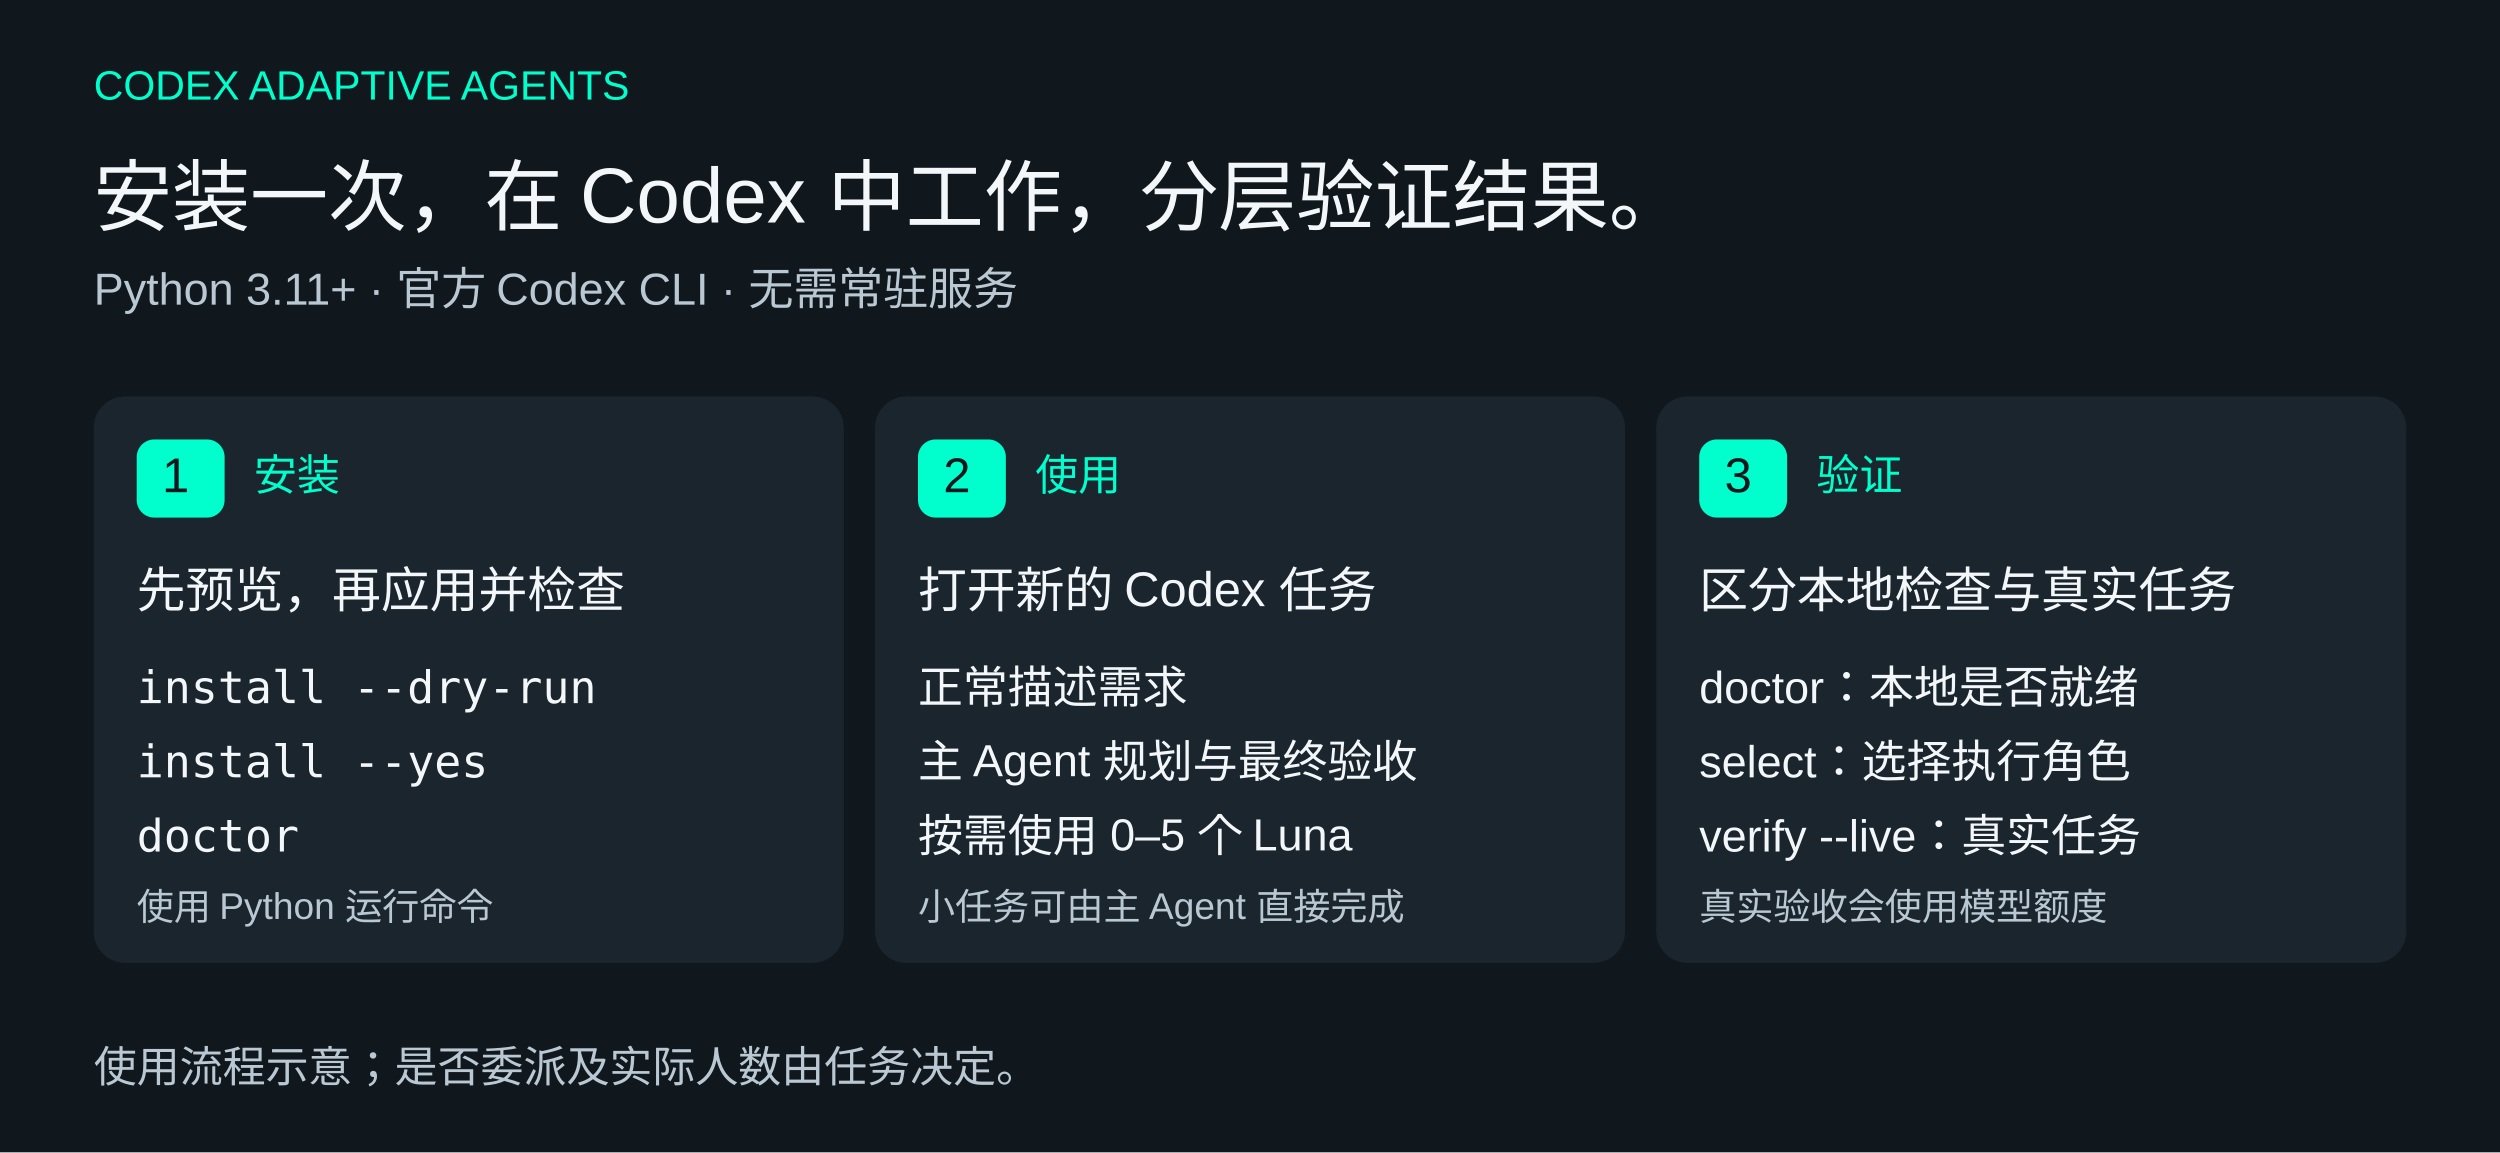
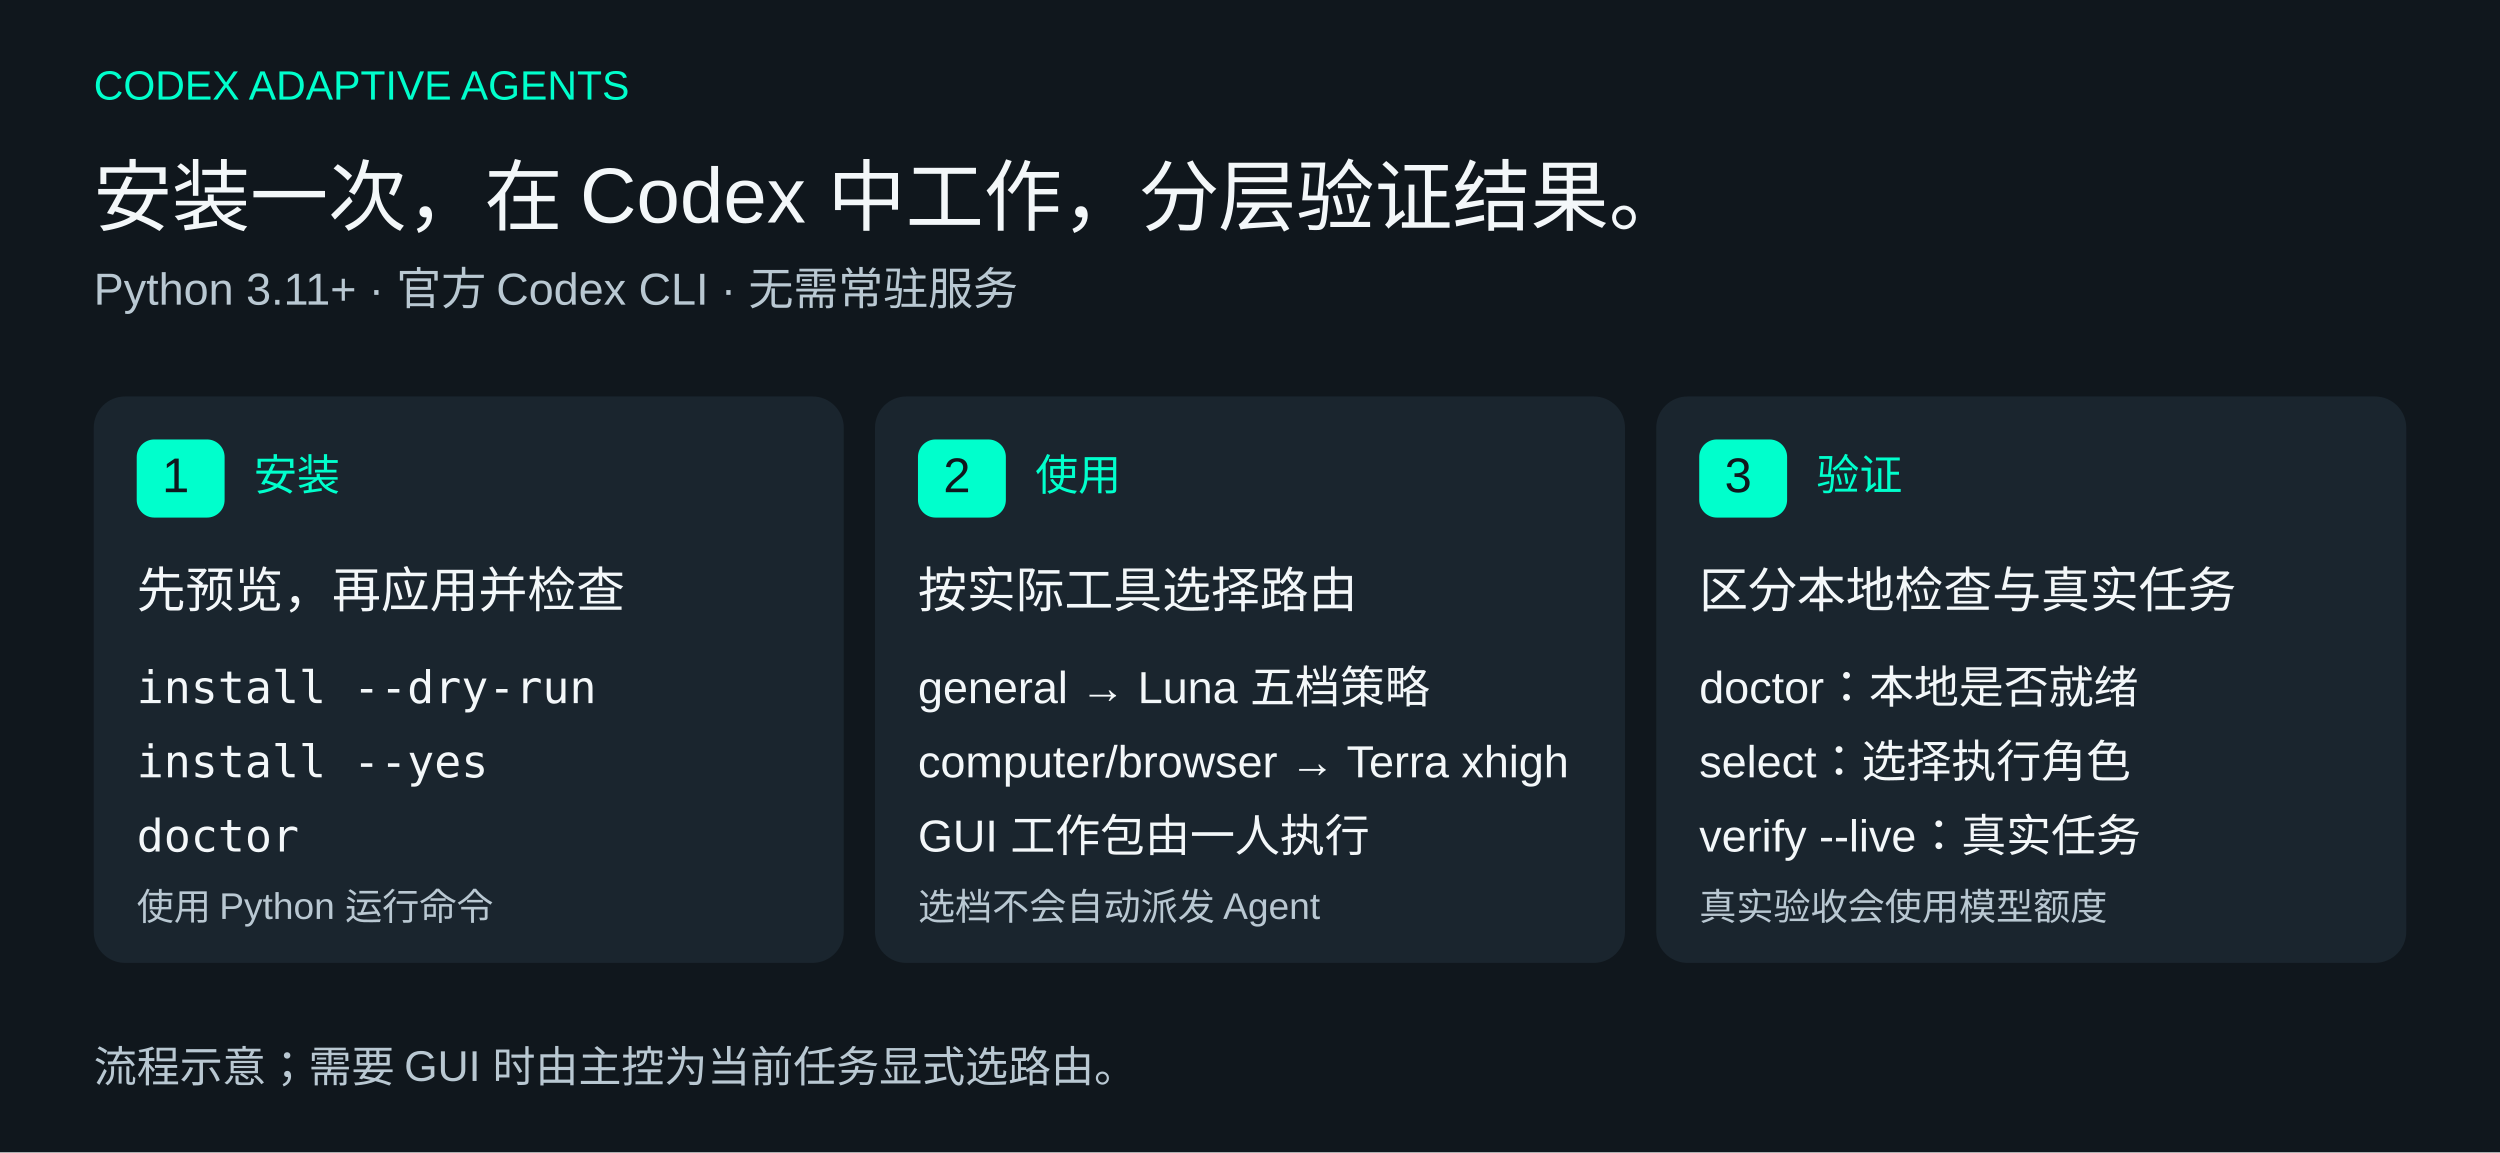
<svg xmlns="http://www.w3.org/2000/svg" width="1280" height="590" viewBox="0 0 1280 590" role="img">
  <rect width="1280" height="590" fill="#10171D" />
  <text x="48" y="51" fill="#00FFCC" font-size="21" font-family="Arial, Hiragino Sans GB, Microsoft YaHei, sans-serif">CODEX ADAPTIVE AGENTS</text>
  <text x="48" y="115" fill="#F3F7F9" font-size="40" font-family="Arial, Hiragino Sans GB, Microsoft YaHei, sans-serif">安装一次，在 Codex 中工作，分层验证结果。</text>
  <text x="48" y="156" fill="#B9C8D2" font-size="23" font-family="Arial, Hiragino Sans GB, Microsoft YaHei, sans-serif">Python 3.11+  ·  官方 Codex CLI  ·  无需常驻服务</text>
  <rect x="48" y="203" width="384" height="290" rx="16" fill="#1A252E" />
  <rect x="70" y="225" width="45" height="40" rx="9" fill="#00FFCC" />
  <text x="83" y="252" fill="#10171D" font-size="25" font-family="Arial, Hiragino Sans GB, Microsoft YaHei, sans-serif">1</text>
  <text x="130" y="251" fill="#00FFCC" font-size="22" font-family="Arial, Hiragino Sans GB, Microsoft YaHei, sans-serif">安装</text>
  <text x="70" y="311" fill="#F3F7F9" font-size="25" font-family="Arial, Hiragino Sans GB, Microsoft YaHei, sans-serif">先预览，再应用并检查</text>
  <text x="70" y="360" fill="#F3F7F9" font-size="23" font-family="ui-monospace, Menlo, monospace">install --dry-run</text>
  <text x="70" y="398" fill="#F3F7F9" font-size="23" font-family="ui-monospace, Menlo, monospace">install --yes</text>
  <text x="70" y="436" fill="#F3F7F9" font-size="23" font-family="ui-monospace, Menlo, monospace">doctor</text>
  <text x="70" y="471" fill="#B9C8D2" font-size="19" font-family="Arial, Hiragino Sans GB, Microsoft YaHei, sans-serif">使用 Python 运行命令</text>
  <rect x="448" y="203" width="384" height="290" rx="16" fill="#1A252E" />
  <rect x="470" y="225" width="45" height="40" rx="9" fill="#00FFCC" />
  <text x="483" y="252" fill="#10171D" font-size="25" font-family="Arial, Hiragino Sans GB, Microsoft YaHei, sans-serif">2</text>
  <text x="530" y="251" fill="#00FFCC" font-size="22" font-family="Arial, Hiragino Sans GB, Microsoft YaHei, sans-serif">使用</text>
-   <text x="470" y="311" fill="#F3F7F9" font-size="25" font-family="Arial, Hiragino Sans GB, Microsoft YaHei, sans-serif">打开新的 Codex 任务</text>
-   <text x="470" y="360" fill="#F3F7F9" font-size="23" font-family="Arial, Hiragino Sans GB, Microsoft YaHei, sans-serif">正常描述需求</text>
-   <text x="470" y="398" fill="#F3F7F9" font-size="23" font-family="Arial, Hiragino Sans GB, Microsoft YaHei, sans-serif">主 Agent 规划与最终验收</text>
-   <text x="470" y="436" fill="#F3F7F9" font-size="23" font-family="Arial, Hiragino Sans GB, Microsoft YaHei, sans-serif">按需使用 0–5 个 Luna</text>
-   <text x="470" y="471" fill="#B9C8D2" font-size="19" font-family="Arial, Hiragino Sans GB, Microsoft YaHei, sans-serif">小任务可由主 Agent 直接完成</text>
+   <text x="470" y="311" fill="#F3F7F9" font-size="25" font-family="Arial, Hiragino Sans GB, Microsoft YaHei, sans-serif">按实际工具选择路由</text>
+   <text x="470" y="360" fill="#F3F7F9" font-size="23" font-family="Arial, Hiragino Sans GB, Microsoft YaHei, sans-serif">general → Luna 五档策略</text>
+   <text x="470" y="398" fill="#F3F7F9" font-size="23" font-family="Arial, Hiragino Sans GB, Microsoft YaHei, sans-serif">computer/browser → Terra xhigh</text>
+   <text x="470" y="436" fill="#F3F7F9" font-size="23" font-family="Arial, Hiragino Sans GB, Microsoft YaHei, sans-serif">GUI 工作包由一人执行</text>
+   <text x="470" y="471" fill="#B9C8D2" font-size="19" font-family="Arial, Hiragino Sans GB, Microsoft YaHei, sans-serif">选档不会自动派发 Agent</text>
  <rect x="848" y="203" width="384" height="290" rx="16" fill="#1A252E" />
  <rect x="870" y="225" width="45" height="40" rx="9" fill="#00FFCC" />
  <text x="883" y="252" fill="#10171D" font-size="25" font-family="Arial, Hiragino Sans GB, Microsoft YaHei, sans-serif">3</text>
  <text x="930" y="251" fill="#00FFCC" font-size="22" font-family="Arial, Hiragino Sans GB, Microsoft YaHei, sans-serif">验证</text>
  <text x="870" y="311" fill="#F3F7F9" font-size="25" font-family="Arial, Hiragino Sans GB, Microsoft YaHei, sans-serif">区分本地检查与真实任务</text>
  <text x="870" y="360" fill="#F3F7F9" font-size="23" font-family="Arial, Hiragino Sans GB, Microsoft YaHei, sans-serif">doctor：本地是否就绪</text>
  <text x="870" y="398" fill="#F3F7F9" font-size="23" font-family="Arial, Hiragino Sans GB, Microsoft YaHei, sans-serif">select：选择执行角色</text>
  <text x="870" y="436" fill="#F3F7F9" font-size="23" font-family="Arial, Hiragino Sans GB, Microsoft YaHei, sans-serif">verify --live：真实任务</text>
  <text x="870" y="471" fill="#B9C8D2" font-size="19" font-family="Arial, Hiragino Sans GB, Microsoft YaHei, sans-serif">真实验收会使用模型额度</text>
-   <text x="48" y="554" fill="#B9C8D2" font-size="22" font-family="Arial, Hiragino Sans GB, Microsoft YaHei, sans-serif">使用流程示意；是否委派及实际人数由任务决定。</text>
+   <text x="48" y="554" fill="#B9C8D2" font-size="22" font-family="Arial, Hiragino Sans GB, Microsoft YaHei, sans-serif">流程示意；需要 GUI 时由主控为当前任务显式选路由。</text>
</svg>
